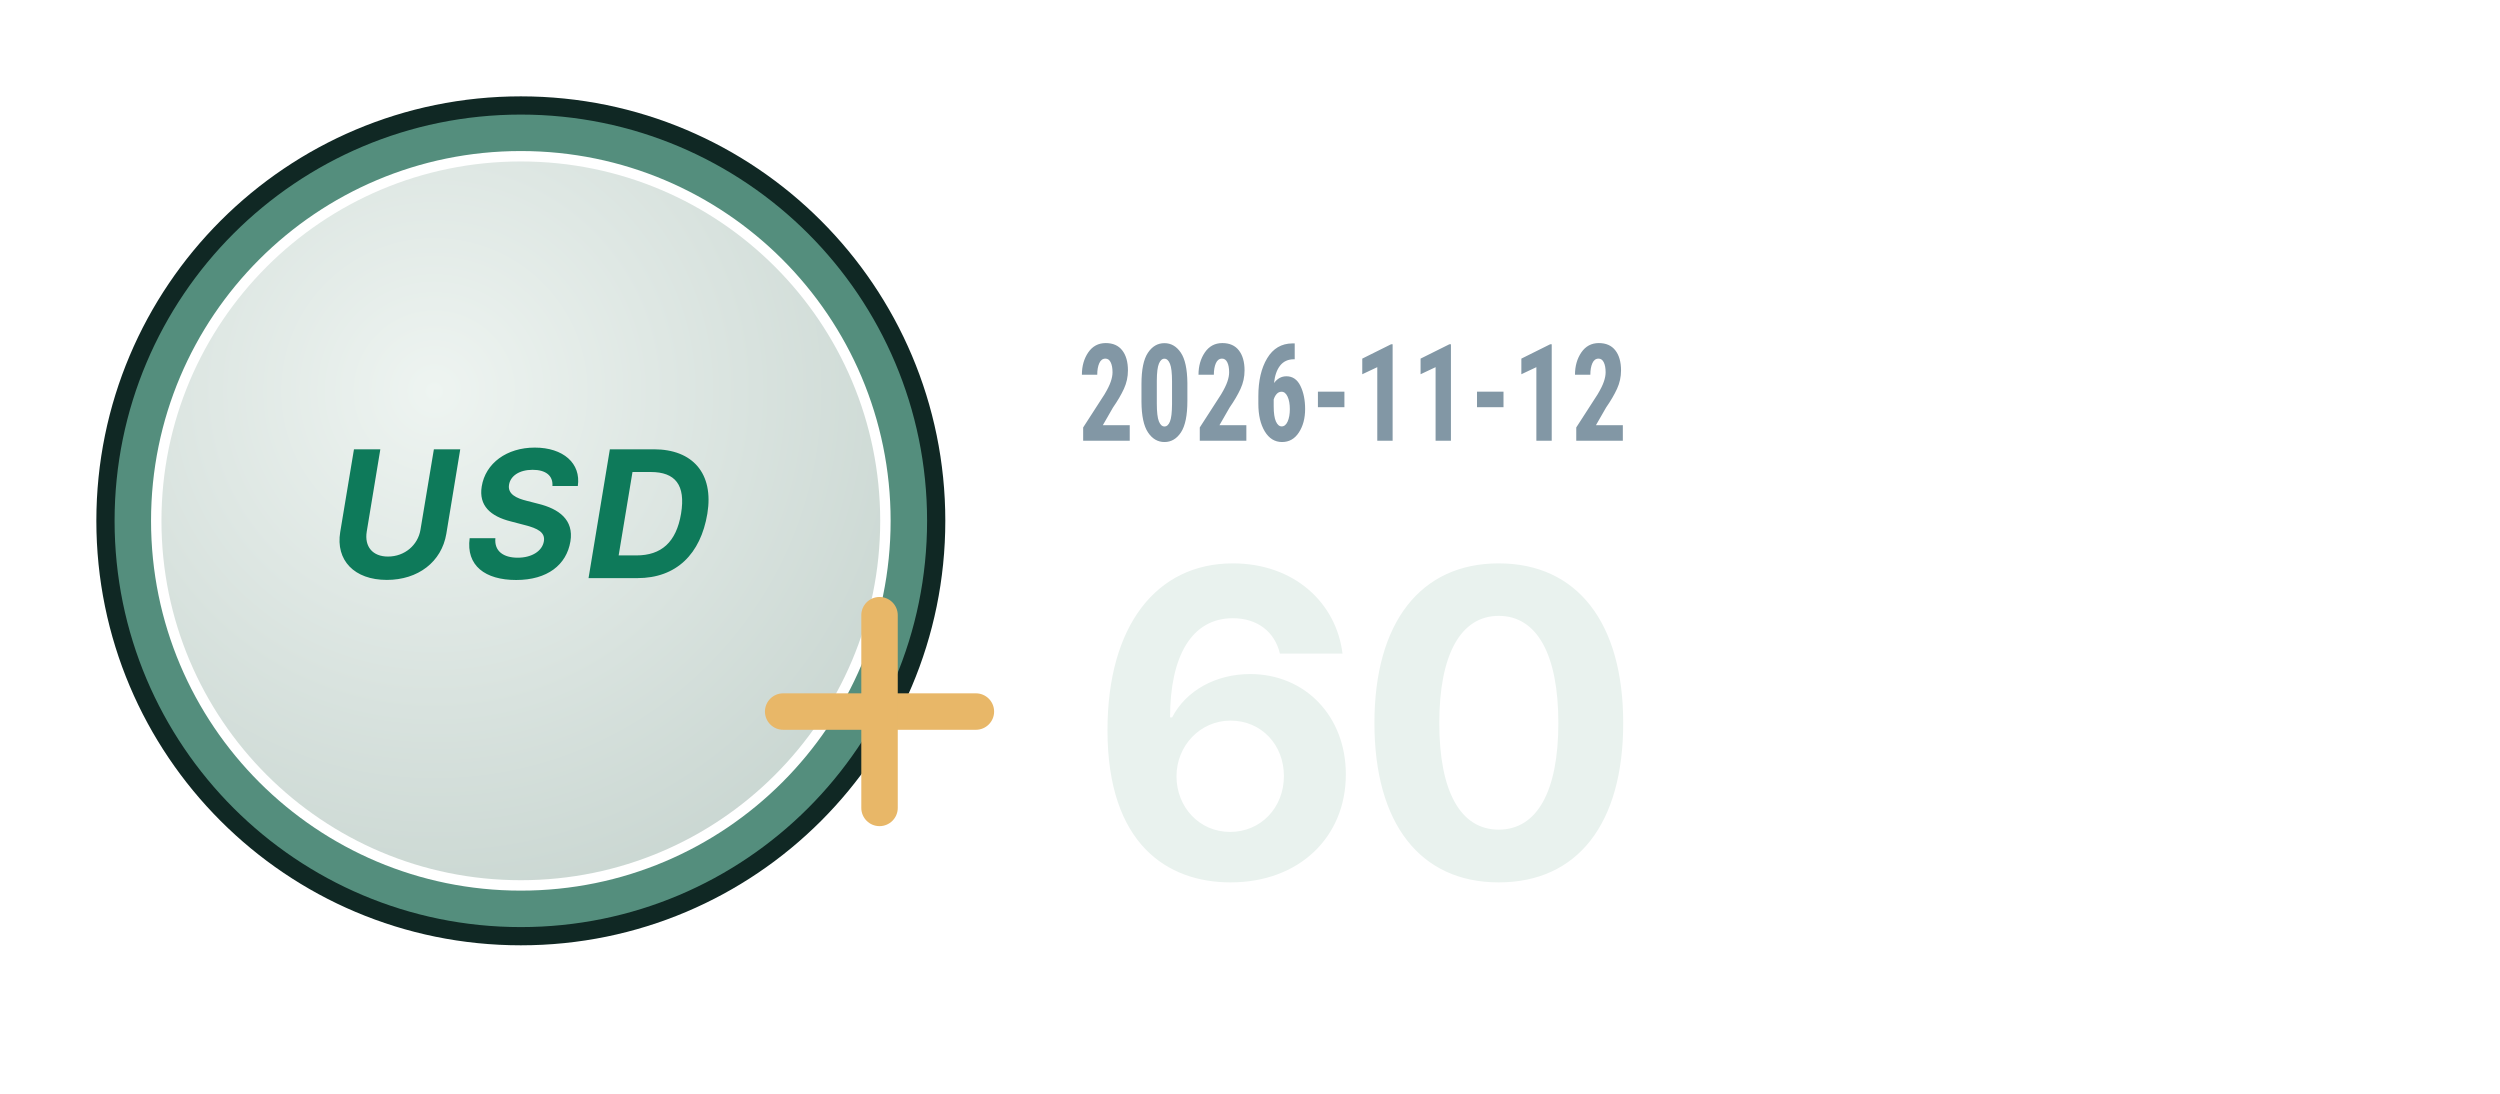
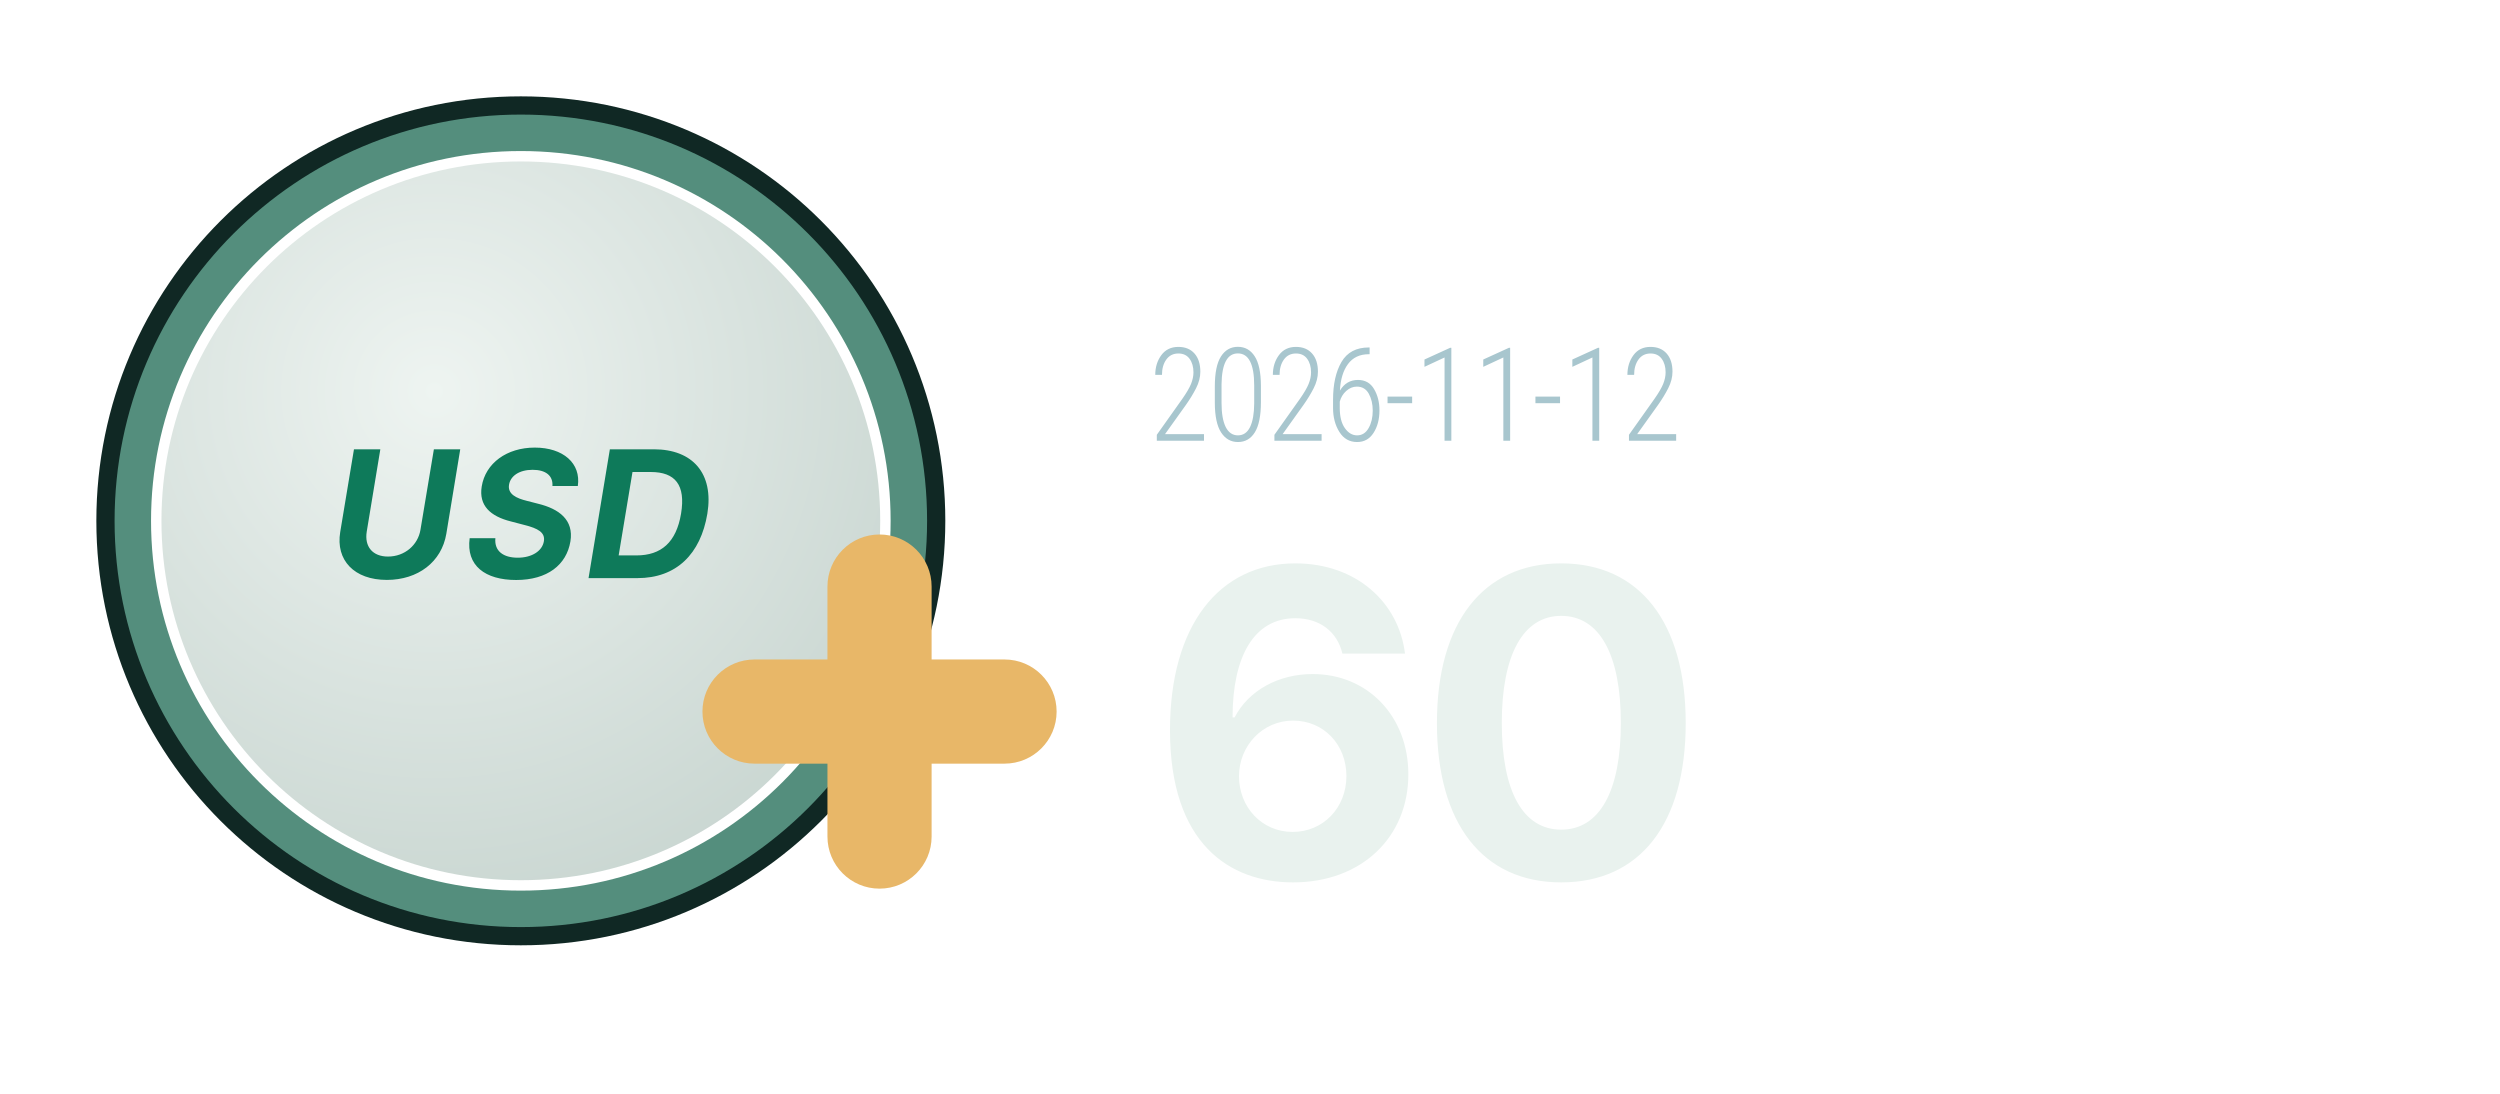
<svg xmlns="http://www.w3.org/2000/svg" viewBox="0 0 480 210">
  <defs>
    <radialGradient id="panel-p60-A" cx="38%" cy="32%" r="75%">
      <stop offset="0%" stop-color="#eef4f1" />
      <stop offset="100%" stop-color="#c9d6d1" />
    </radialGradient>
  </defs>
  <g font-family="Inter, 'DejaVu Sans', Helvetica, Arial, sans-serif">
    <circle cx="100" cy="100" r="78" fill="none" stroke="#102824" stroke-width="7" />
    <circle cx="100" cy="100" r="74.5" fill="none" stroke="#548e7d" stroke-width="7" />
    <circle cx="100" cy="100" r="69" fill="url(#panel-p60-A)" />
    <text x="100" y="111" text-anchor="middle" font-size="34" font-weight="700" font-style="italic" letter-spacing="1" fill="#0e7a5a">USD</text>
    <g transform="translate(168.87 136.62)">
-       <rect x="-22" y="-3.5" width="44" height="7" rx="3.5" fill="#e8b768" />
-       <rect x="-3.5" y="-22" width="7" height="44" rx="3.5" fill="#e8b768" />
+       <rect x="-34" y="-10.0" width="68" height="20" rx="10.0" fill="#e8b768" />
+       <rect x="-10.0" y="-34" width="20" height="68" rx="10.0" fill="#e8b768" />
    </g>
-     <text x="208.87" y="168.62" font-size="82" font-weight="700" letter-spacing="-2" fill="#e9f2ee" font-variant-numeric="tabular-nums">60</text>
-     <g transform="translate(259.71 84.62) scale(0.82 1)">
-       <text x="0" y="0" text-anchor="middle" font-family="'Inter Condensed', 'Roboto Condensed', 'Arial Narrow', Inter, 'DejaVu Sans', sans-serif" font-stretch="condensed" font-size="26" font-weight="600" letter-spacing="0.5" fill="#8297a5" font-variant-numeric="tabular-nums">2026-11-12</text>
+     <text x="220.87" y="168.62" font-size="82" font-weight="700" letter-spacing="-2" fill="#e9f2ee" font-variant-numeric="tabular-nums">60</text>
+     <g transform="translate(271.71 84.62) scale(0.96 1)">
+       <text x="0" y="0" text-anchor="middle" font-family="'Coin Date Condensed', 'Roboto Condensed', Arial, sans-serif" font-size="25" font-weight="300" letter-spacing="-0.4" fill="#A8C6CE" font-variant-numeric="tabular-nums">2026-11-12</text>
    </g>
  </g>
</svg>
